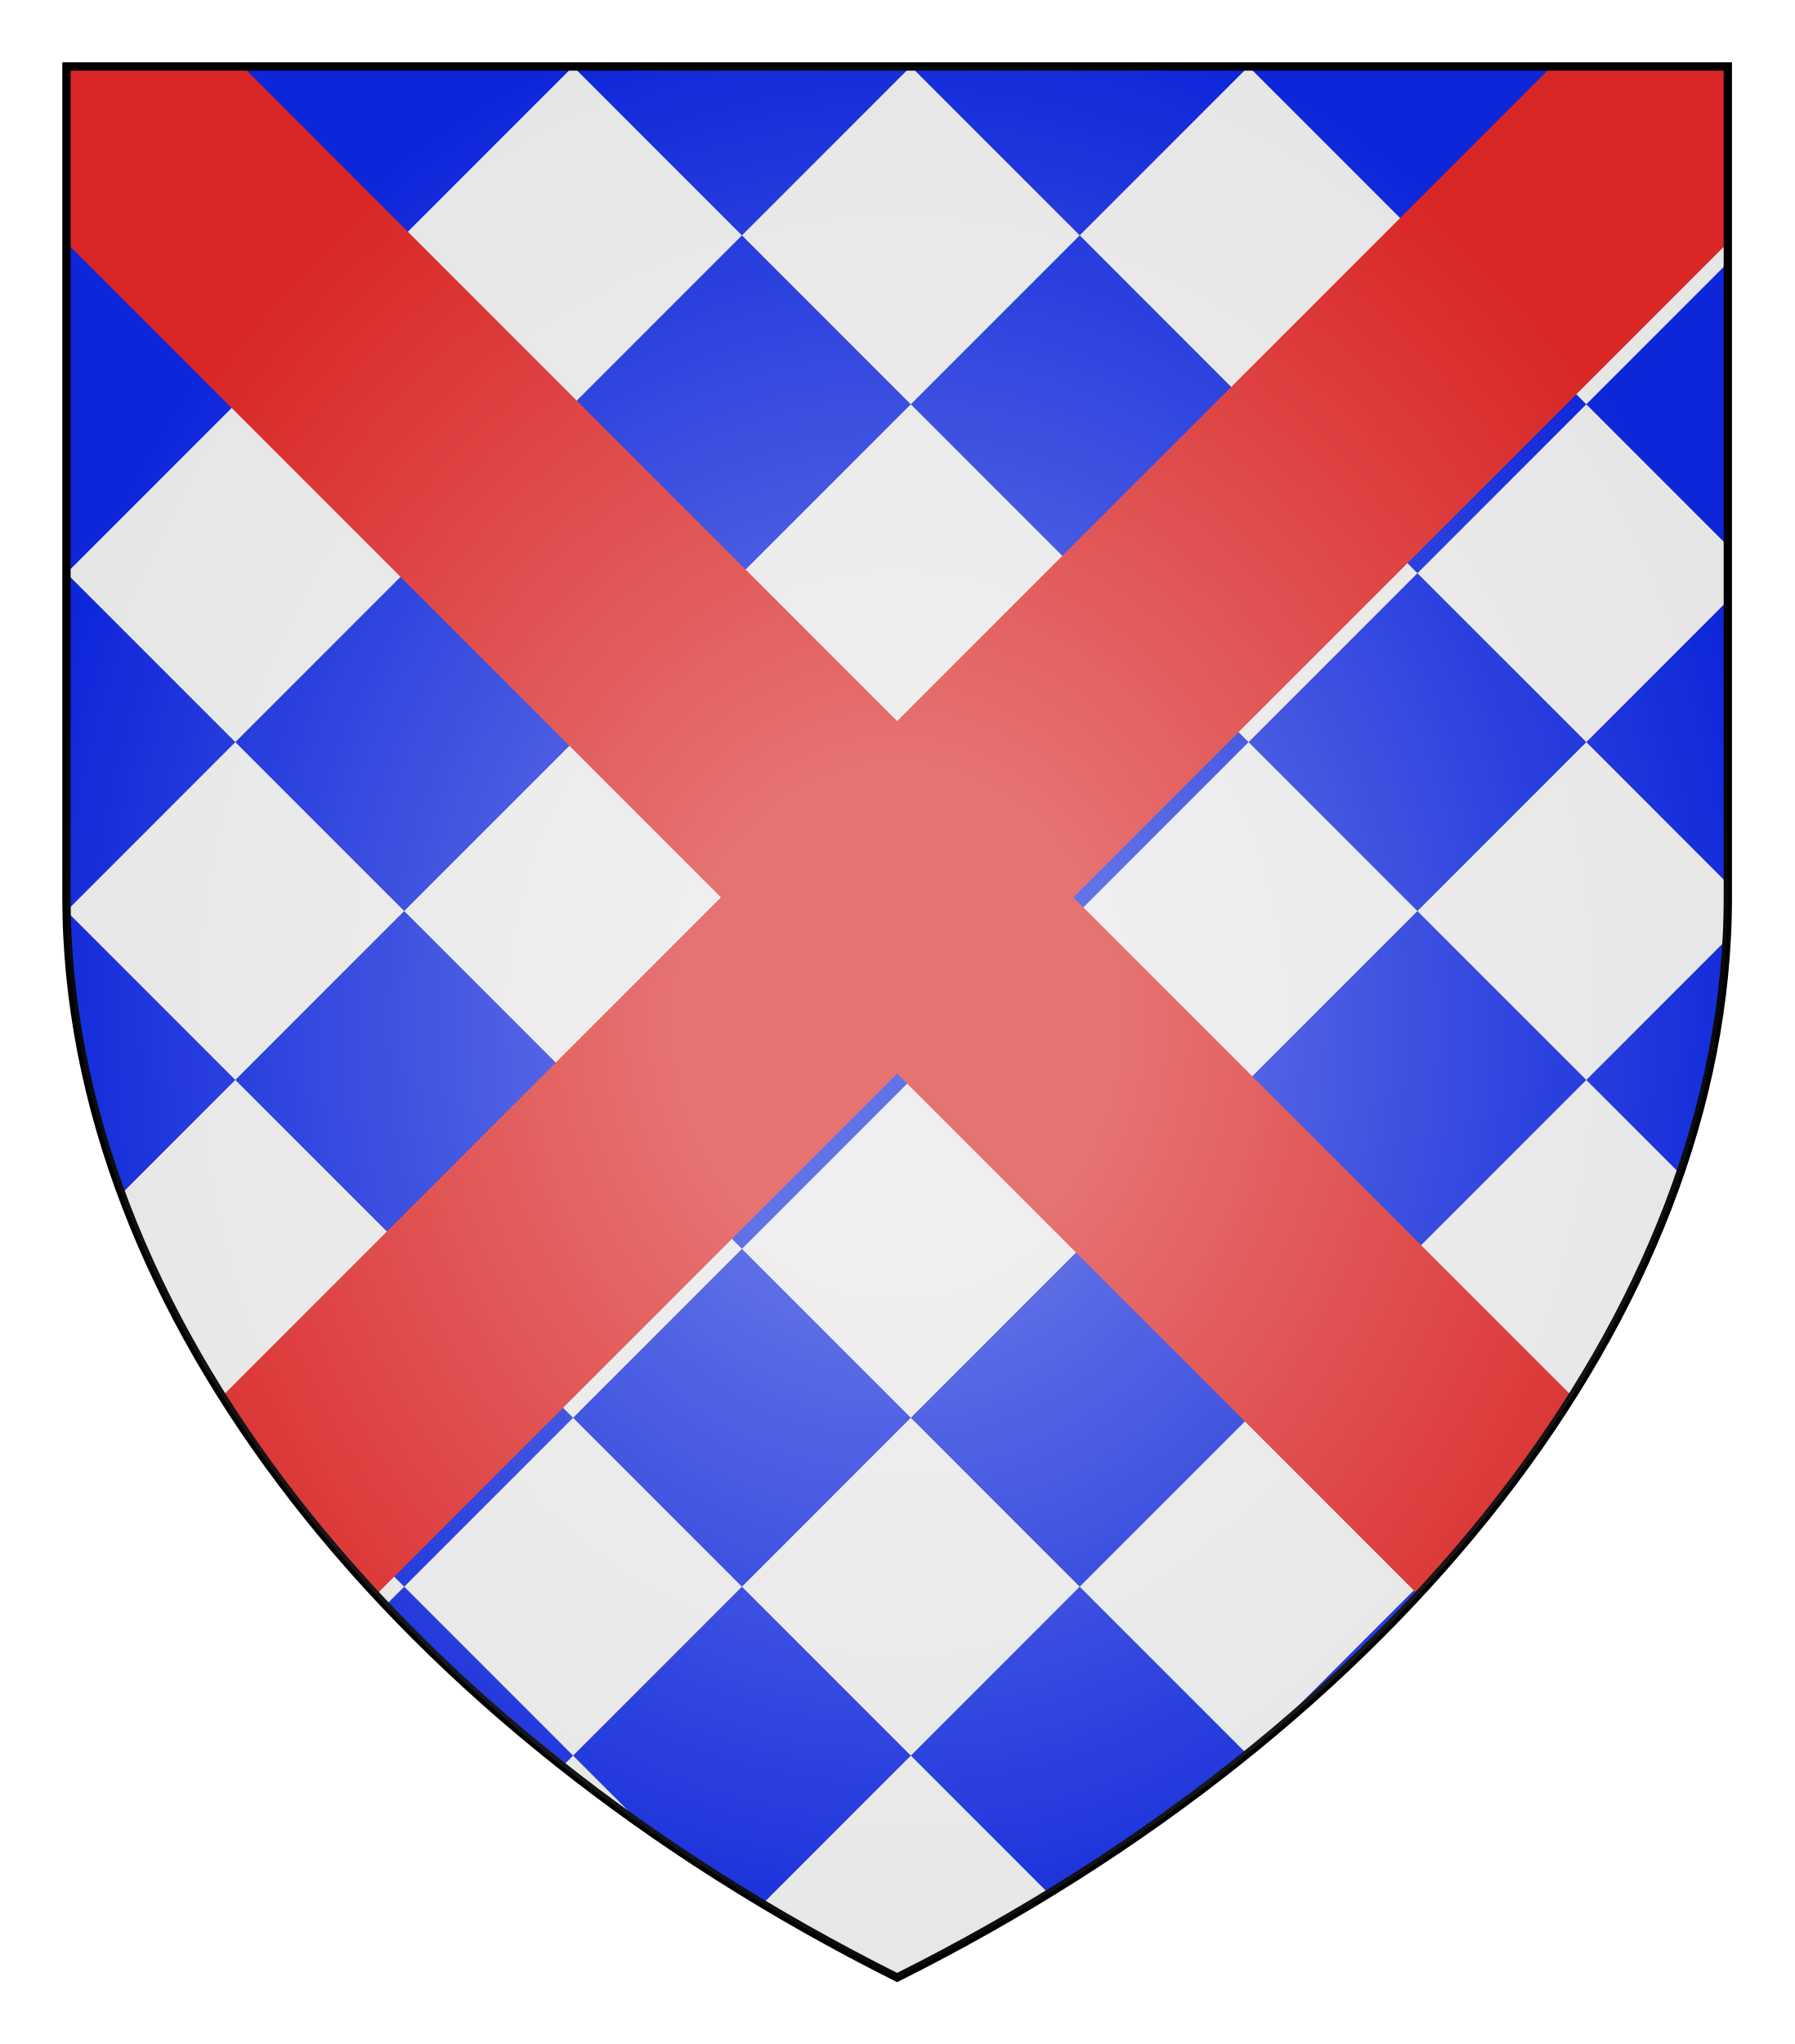
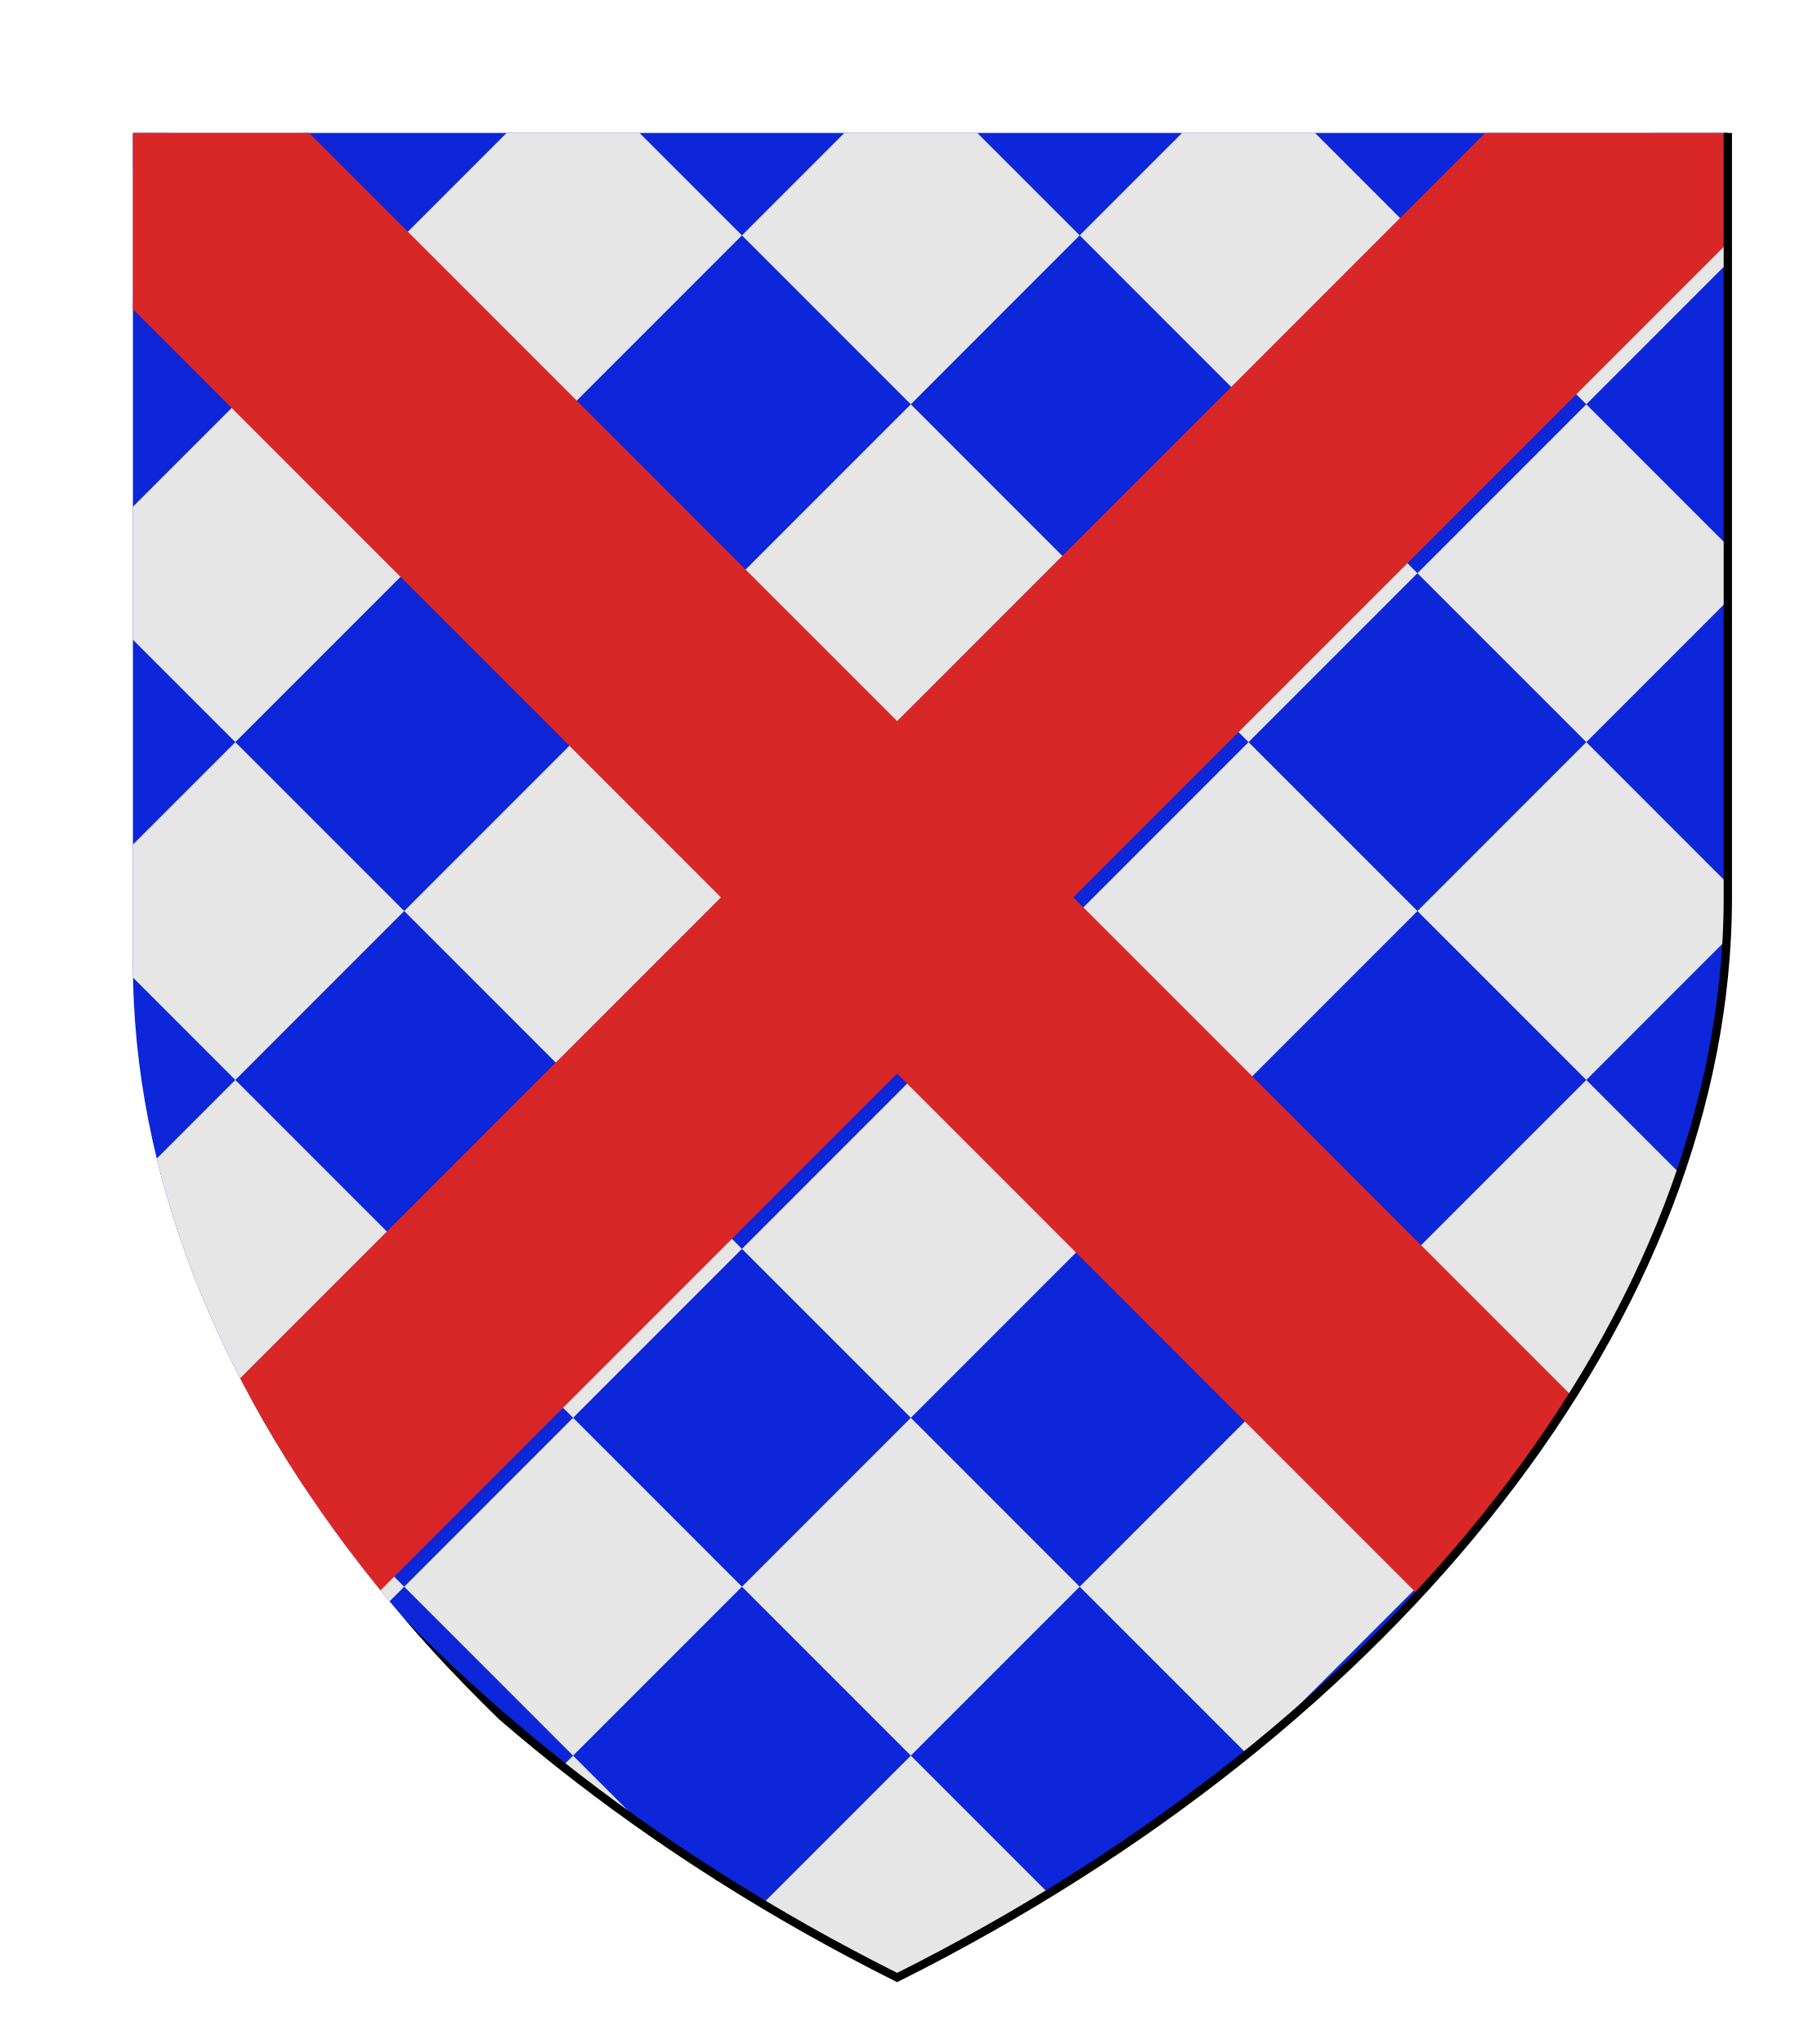
<svg xmlns="http://www.w3.org/2000/svg" height="246.0" width="216.0">
  <defs>
    <clipPath id="contour">
      <path d="M 8.0,8.0 L 208.0,8.0 L 208.0,108.0 C 208.0,158.0 168.0,208.0 108.0,238.0 C 48.0,208.0 8.0,158.0 8.0,108.0 L 8.0,8.0 Z" />
    </clipPath>
    <radialGradient id="lighting">
      <stop offset="25%" stop-color="white" stop-opacity="35%" />
      <stop offset="100%" stop-color="white" stop-opacity="0%" />
    </radialGradient>
  </defs>
  <g transform="translate(8.0,8.0)">
-     <path d="M 0.0,0.0 L 0.0,100.0 C 0.0,150.0 40.0,200.0 100.0,230.0 C 160.0,200.0 200.0,150.0 200.0,100.0 L 200.0,0.0 L 0.0,0.0 Z" style="fill: rgb(13, 38, 217); stroke-width: 1px; stroke: none;" />
-     <path d="M 20.329,0.0 L 0.0,20.329 L 20.329,40.659 L 40.659,20.329 L 20.329,0.0 L 20.329,0.0 Z" style="fill: rgb(230, 230, 230); stroke-width: 1px; stroke: none;" />
-     <path d="M 60.988,0.0 L 40.659,20.329 L 60.988,40.659 L 81.317,20.329 L 60.988,0.0 L 60.988,0.0 Z" style="fill: rgb(230, 230, 230); stroke-width: 1px; stroke: none;" />
-     <path d="M 101.647,0.0 L 81.317,20.329 L 101.647,40.659 L 121.976,20.329 L 101.647,0.0 L 101.647,0.0 Z" style="fill: rgb(230, 230, 230); stroke-width: 1px; stroke: none;" />
-     <path d="M 142.305,0.0 L 121.976,20.329 L 142.305,40.659 L 162.635,20.329 L 142.305,0.0 L 142.305,0.0 Z" style="fill: rgb(230, 230, 230); stroke-width: 1px; stroke: none;" />
-     <path d="M 182.964,0.0 L 162.635,20.329 L 182.964,40.659 L 200.0,23.623 L 200.0,17.036 L 182.964,0.0 L 182.964,0.0 Z" style="fill: rgb(230, 230, 230); stroke-width: 1px; stroke: none;" />
-     <path d="M 20.329,40.659 L 0.0,60.988 L 20.329,81.317 L 40.659,60.988 L 20.329,40.659 L 20.329,40.659 Z" style="fill: rgb(230, 230, 230); stroke-width: 1px; stroke: none;" />
-     <path d="M 60.988,40.659 L 40.659,60.988 L 60.988,81.317 L 81.317,60.988 L 60.988,40.659 L 60.988,40.659 Z" style="fill: rgb(230, 230, 230); stroke-width: 1px; stroke: none;" />
-     <path d="M 101.647,40.659 L 81.317,60.988 L 101.647,81.317 L 121.976,60.988 L 101.647,40.659 L 101.647,40.659 Z" style="fill: rgb(230, 230, 230); stroke-width: 1px; stroke: none;" />
-     <path d="M 142.305,40.659 L 121.976,60.988 L 142.305,81.317 L 162.635,60.988 L 142.305,40.659 L 142.305,40.659 Z" style="fill: rgb(230, 230, 230); stroke-width: 1px; stroke: none;" />
-     <path d="M 182.964,40.659 L 162.635,60.988 L 182.964,81.317 L 200.0,64.281 L 200.0,57.695 L 182.964,40.659 L 182.964,40.659 Z" style="fill: rgb(230, 230, 230); stroke-width: 1px; stroke: none;" />
-     <path d="M 20.329,81.317 L 0.014,101.632 L 0.014,101.632 C 0.014,101.642 0.015,101.652 0.015,101.661 L 0.015,101.661 L 20.329,121.976 L 40.659,101.647 L 20.329,81.317 L 20.329,81.317 Z" style="fill: rgb(230, 230, 230); stroke-width: 1px; stroke: none;" />
-     <path d="M 60.988,81.317 L 40.659,101.647 L 60.988,121.976 L 81.317,101.647 L 60.988,81.317 L 60.988,81.317 Z" style="fill: rgb(230, 230, 230); stroke-width: 1px; stroke: none;" />
-     <path d="M 101.647,81.317 L 81.317,101.647 L 101.647,121.976 L 121.976,101.647 L 101.647,81.317 L 101.647,81.317 Z" style="fill: rgb(230, 230, 230); stroke-width: 1px; stroke: none;" />
-     <path d="M 142.305,81.317 L 121.976,101.647 L 142.305,121.976 L 162.635,101.647 L 142.305,81.317 L 142.305,81.317 Z" style="fill: rgb(230, 230, 230); stroke-width: 1px; stroke: none;" />
-     <path d="M 182.964,81.317 L 162.635,101.647 L 182.964,121.976 L 199.863,105.077 L 199.863,105.077 C 199.954,103.385 200.0,101.692 200.0,100.0 L 200.0,98.353 L 182.964,81.317 L 182.964,81.317 Z" style="fill: rgb(230, 230, 230); stroke-width: 1px; stroke: none;" />
-     <path d="M 20.329,121.976 L 6.621,135.684 L 6.621,135.684 C 10.009,144.864 14.64,153.874 20.381,162.582 L 20.381,162.582 L 40.659,142.305 L 20.329,121.976 L 20.329,121.976 Z" style="fill: rgb(230, 230, 230); stroke-width: 1px; stroke: none;" />
-     <path d="M 60.988,121.976 L 40.659,142.305 L 60.988,162.635 L 81.317,142.305 L 60.988,121.976 L 60.988,121.976 Z" style="fill: rgb(230, 230, 230); stroke-width: 1px; stroke: none;" />
-     <path d="M 101.647,121.976 L 81.317,142.305 L 101.647,162.635 L 121.976,142.305 L 101.647,121.976 L 101.647,121.976 Z" style="fill: rgb(230, 230, 230); stroke-width: 1px; stroke: none;" />
-     <path d="M 142.305,121.976 L 121.976,142.305 L 142.305,162.635 L 162.635,142.305 L 142.305,121.976 L 142.305,121.976 Z" style="fill: rgb(230, 230, 230); stroke-width: 1px; stroke: none;" />
-     <path d="M 182.964,121.976 L 162.635,142.305 L 180.913,160.584 L 180.913,160.584 C 186.55,151.728 191.039,142.573 194.245,133.257 L 194.245,133.257 L 182.964,121.976 L 182.964,121.976 Z" style="fill: rgb(230, 230, 230); stroke-width: 1px; stroke: none;" />
-     <path d="M 20.585,162.89 L 20.585,162.89 C 25.692,170.595 31.669,178.062 38.423,185.199 L 38.423,185.199 L 40.659,182.964 L 20.585,162.89 L 20.585,162.89 Z" style="fill: rgb(230, 230, 230); stroke-width: 1px; stroke: none;" />
-     <path d="M 60.988,162.635 L 40.659,182.964 L 60.988,203.293 L 81.317,182.964 L 60.988,162.635 L 60.988,162.635 Z" style="fill: rgb(230, 230, 230); stroke-width: 1px; stroke: none;" />
-     <path d="M 101.647,162.635 L 81.317,182.964 L 101.647,203.293 L 121.976,182.964 L 101.647,162.635 L 101.647,162.635 Z" style="fill: rgb(230, 230, 230); stroke-width: 1px; stroke: none;" />
-     <path d="M 142.305,162.635 L 121.976,182.964 L 142.124,203.112 L 142.124,203.112 C 142.787,202.578 143.445,202.04 144.098,201.5 L 144.098,201.5 L 162.635,182.964 L 142.305,162.635 L 142.305,162.635 Z" style="fill: rgb(230, 230, 230); stroke-width: 1px; stroke: none;" />
-     <path d="M 170.162,175.436 L 162.635,182.964 L 163.167,183.497 L 163.167,183.497 C 165.607,180.852 167.94,178.164 170.162,175.436 L 170.162,175.436 Z" style="fill: rgb(230, 230, 230); stroke-width: 1px; stroke: none;" />
-     <path d="M 60.988,203.293 L 59.708,204.573 L 59.708,204.573 C 62.927,207.112 66.254,209.586 69.683,211.988 L 69.683,211.988 L 60.988,203.293 L 60.988,203.293 Z" style="fill: rgb(230, 230, 230); stroke-width: 1px; stroke: none;" />
-     <path d="M 101.647,203.293 L 83.806,221.134 L 83.806,221.134 C 89.021,224.251 94.424,227.212 100.0,230.0 C 106.311,226.844 112.401,223.468 118.246,219.893 L 118.246,219.893 L 101.647,203.293 L 101.647,203.293 Z" style="fill: rgb(230, 230, 230); stroke-width: 1px; stroke: none;" />
-     <path d="M 0.0,0.0 L 0.0,21.213 L 78.787,100.0 L 18.744,160.043 L 18.744,160.043 C 23.954,168.308 30.162,176.316 37.257,183.956 L 37.257,183.956 L 100.0,121.213 L 162.743,183.956 L 162.743,183.956 C 169.838,176.316 176.046,168.308 181.256,160.043 L 181.256,160.043 L 121.213,100.0 L 200.0,21.213 L 200.0,0.0 L 178.787,0.0 L 100.0,78.787 L 21.213,0.0 L 0.0,0.0 Z" style="fill: rgb(217, 38, 38); stroke-width: 1px; stroke: none;" />
-     <path d="M 0.0,0.0 L 200.0,0.0 L 200.0,100.0 C 200.0,150.0 160.0,200.0 100.0,230.0 C 40.0,200.0 0.0,150.0 0.0,100.0 L 0.0,0.0 Z" style="fill: none; stroke-width: 1px; stroke: rgb(0, 0, 0);" />
+     <path clip-path="url(#contour)" d="M 0.0,0.0 L 0.0,100.0 C 0.0,150.0 40.0,200.0 100.0,230.0 C 160.0,200.0 200.0,150.0 200.0,100.0 L 200.0,0.0 L 0.0,0.0 Z" style="fill: rgb(13, 38, 217); stroke-width: 1px; stroke: none;" />
+     <path clip-path="url(#contour)" d="M 20.329,0.0 L 0.0,20.329 L 20.329,40.659 L 40.659,20.329 L 20.329,0.0 L 20.329,0.0 Z" style="fill: rgb(230, 230, 230); stroke-width: 1px; stroke: none;" />
+     <path clip-path="url(#contour)" d="M 60.988,0.0 L 40.659,20.329 L 60.988,40.659 L 81.317,20.329 L 60.988,0.0 L 60.988,0.0 Z" style="fill: rgb(230, 230, 230); stroke-width: 1px; stroke: none;" />
+     <path clip-path="url(#contour)" d="M 101.647,0.0 L 81.317,20.329 L 101.647,40.659 L 121.976,20.329 L 101.647,0.0 L 101.647,0.0 Z" style="fill: rgb(230, 230, 230); stroke-width: 1px; stroke: none;" />
+     <path clip-path="url(#contour)" d="M 142.305,0.0 L 121.976,20.329 L 142.305,40.659 L 162.635,20.329 L 142.305,0.0 L 142.305,0.0 Z" style="fill: rgb(230, 230, 230); stroke-width: 1px; stroke: none;" />
+     <path clip-path="url(#contour)" d="M 182.964,0.0 L 162.635,20.329 L 182.964,40.659 L 200.0,23.623 L 200.0,17.036 L 182.964,0.0 L 182.964,0.0 Z" style="fill: rgb(230, 230, 230); stroke-width: 1px; stroke: none;" />
+     <path clip-path="url(#contour)" d="M 20.329,40.659 L 0.0,60.988 L 20.329,81.317 L 40.659,60.988 L 20.329,40.659 L 20.329,40.659 Z" style="fill: rgb(230, 230, 230); stroke-width: 1px; stroke: none;" />
+     <path clip-path="url(#contour)" d="M 60.988,40.659 L 40.659,60.988 L 60.988,81.317 L 81.317,60.988 L 60.988,40.659 L 60.988,40.659 Z" style="fill: rgb(230, 230, 230); stroke-width: 1px; stroke: none;" />
+     <path clip-path="url(#contour)" d="M 101.647,40.659 L 81.317,60.988 L 101.647,81.317 L 121.976,60.988 L 101.647,40.659 L 101.647,40.659 Z" style="fill: rgb(230, 230, 230); stroke-width: 1px; stroke: none;" />
+     <path clip-path="url(#contour)" d="M 142.305,40.659 L 121.976,60.988 L 142.305,81.317 L 162.635,60.988 L 142.305,40.659 L 142.305,40.659 Z" style="fill: rgb(230, 230, 230); stroke-width: 1px; stroke: none;" />
+     <path clip-path="url(#contour)" d="M 182.964,40.659 L 162.635,60.988 L 182.964,81.317 L 200.0,64.281 L 200.0,57.695 L 182.964,40.659 L 182.964,40.659 Z" style="fill: rgb(230, 230, 230); stroke-width: 1px; stroke: none;" />
+     <path clip-path="url(#contour)" d="M 20.329,81.317 L 0.014,101.632 L 0.014,101.632 C 0.014,101.642 0.015,101.652 0.015,101.661 L 0.015,101.661 L 20.329,121.976 L 40.659,101.647 L 20.329,81.317 L 20.329,81.317 Z" style="fill: rgb(230, 230, 230); stroke-width: 1px; stroke: none;" />
+     <path clip-path="url(#contour)" d="M 60.988,81.317 L 40.659,101.647 L 60.988,121.976 L 81.317,101.647 L 60.988,81.317 L 60.988,81.317 Z" style="fill: rgb(230, 230, 230); stroke-width: 1px; stroke: none;" />
+     <path clip-path="url(#contour)" d="M 101.647,81.317 L 81.317,101.647 L 101.647,121.976 L 121.976,101.647 L 101.647,81.317 L 101.647,81.317 Z" style="fill: rgb(230, 230, 230); stroke-width: 1px; stroke: none;" />
+     <path clip-path="url(#contour)" d="M 142.305,81.317 L 121.976,101.647 L 142.305,121.976 L 162.635,101.647 L 142.305,81.317 L 142.305,81.317 Z" style="fill: rgb(230, 230, 230); stroke-width: 1px; stroke: none;" />
+     <path clip-path="url(#contour)" d="M 182.964,81.317 L 162.635,101.647 L 182.964,121.976 L 199.863,105.077 L 199.863,105.077 C 199.954,103.385 200.0,101.692 200.0,100.0 L 200.0,98.353 L 182.964,81.317 L 182.964,81.317 Z" style="fill: rgb(230, 230, 230); stroke-width: 1px; stroke: none;" />
+     <path clip-path="url(#contour)" d="M 20.329,121.976 L 6.621,135.684 L 6.621,135.684 C 10.009,144.864 14.64,153.874 20.381,162.582 L 20.381,162.582 L 40.659,142.305 L 20.329,121.976 L 20.329,121.976 Z" style="fill: rgb(230, 230, 230); stroke-width: 1px; stroke: none;" />
+     <path clip-path="url(#contour)" d="M 60.988,121.976 L 40.659,142.305 L 60.988,162.635 L 81.317,142.305 L 60.988,121.976 L 60.988,121.976 Z" style="fill: rgb(230, 230, 230); stroke-width: 1px; stroke: none;" />
+     <path clip-path="url(#contour)" d="M 101.647,121.976 L 81.317,142.305 L 101.647,162.635 L 121.976,142.305 L 101.647,121.976 L 101.647,121.976 Z" style="fill: rgb(230, 230, 230); stroke-width: 1px; stroke: none;" />
+     <path clip-path="url(#contour)" d="M 142.305,121.976 L 121.976,142.305 L 142.305,162.635 L 162.635,142.305 L 142.305,121.976 L 142.305,121.976 Z" style="fill: rgb(230, 230, 230); stroke-width: 1px; stroke: none;" />
+     <path clip-path="url(#contour)" d="M 182.964,121.976 L 162.635,142.305 L 180.913,160.584 L 180.913,160.584 C 186.55,151.728 191.039,142.573 194.245,133.257 L 194.245,133.257 L 182.964,121.976 L 182.964,121.976 Z" style="fill: rgb(230, 230, 230); stroke-width: 1px; stroke: none;" />
+     <path clip-path="url(#contour)" d="M 20.585,162.89 L 20.585,162.89 C 25.692,170.595 31.669,178.062 38.423,185.199 L 38.423,185.199 L 40.659,182.964 L 20.585,162.89 L 20.585,162.89 Z" style="fill: rgb(230, 230, 230); stroke-width: 1px; stroke: none;" />
+     <path clip-path="url(#contour)" d="M 60.988,162.635 L 40.659,182.964 L 60.988,203.293 L 81.317,182.964 L 60.988,162.635 L 60.988,162.635 Z" style="fill: rgb(230, 230, 230); stroke-width: 1px; stroke: none;" />
+     <path clip-path="url(#contour)" d="M 101.647,162.635 L 81.317,182.964 L 101.647,203.293 L 121.976,182.964 L 101.647,162.635 L 101.647,162.635 Z" style="fill: rgb(230, 230, 230); stroke-width: 1px; stroke: none;" />
+     <path clip-path="url(#contour)" d="M 142.305,162.635 L 121.976,182.964 L 142.124,203.112 L 142.124,203.112 C 142.787,202.578 143.445,202.04 144.098,201.5 L 144.098,201.5 L 162.635,182.964 L 142.305,162.635 L 142.305,162.635 Z" style="fill: rgb(230, 230, 230); stroke-width: 1px; stroke: none;" />
+     <path clip-path="url(#contour)" d="M 170.162,175.436 L 162.635,182.964 L 163.167,183.497 L 163.167,183.497 C 165.607,180.852 167.94,178.164 170.162,175.436 L 170.162,175.436 Z" style="fill: rgb(230, 230, 230); stroke-width: 1px; stroke: none;" />
+     <path clip-path="url(#contour)" d="M 60.988,203.293 L 59.708,204.573 L 59.708,204.573 C 62.927,207.112 66.254,209.586 69.683,211.988 L 69.683,211.988 L 60.988,203.293 L 60.988,203.293 Z" style="fill: rgb(230, 230, 230); stroke-width: 1px; stroke: none;" />
+     <path clip-path="url(#contour)" d="M 101.647,203.293 L 83.806,221.134 L 83.806,221.134 C 89.021,224.251 94.424,227.212 100.0,230.0 C 106.311,226.844 112.401,223.468 118.246,219.893 L 118.246,219.893 L 101.647,203.293 L 101.647,203.293 Z" style="fill: rgb(230, 230, 230); stroke-width: 1px; stroke: none;" />
+     <path clip-path="url(#contour)" d="M 0.0,0.0 L 0.0,21.213 L 78.787,100.0 L 18.744,160.043 L 18.744,160.043 C 23.954,168.308 30.162,176.316 37.257,183.956 L 37.257,183.956 L 100.0,121.213 L 162.743,183.956 L 162.743,183.956 C 169.838,176.316 176.046,168.308 181.256,160.043 L 181.256,160.043 L 121.213,100.0 L 200.0,21.213 L 200.0,0.0 L 178.787,0.0 L 100.0,78.787 L 21.213,0.0 L 0.0,0.0 Z" style="fill: rgb(217, 38, 38); stroke-width: 1px; stroke: none;" />
+     <path clip-path="url(#contour)" d="M 0.0,0.0 L 200.0,0.0 L 200.0,100.0 C 200.0,150.0 160.0,200.0 100.0,230.0 C 40.0,200.0 0.0,150.0 0.0,100.0 L 0.0,0.0 Z" style="fill: none; stroke-width: 1px; stroke: rgb(0, 0, 0);" />
  </g>
-   <rect clip-path="url(#contour)" fill="url(#lighting)" height="246.0" width="216.0" x="0.0" y="0.0" />
</svg>
